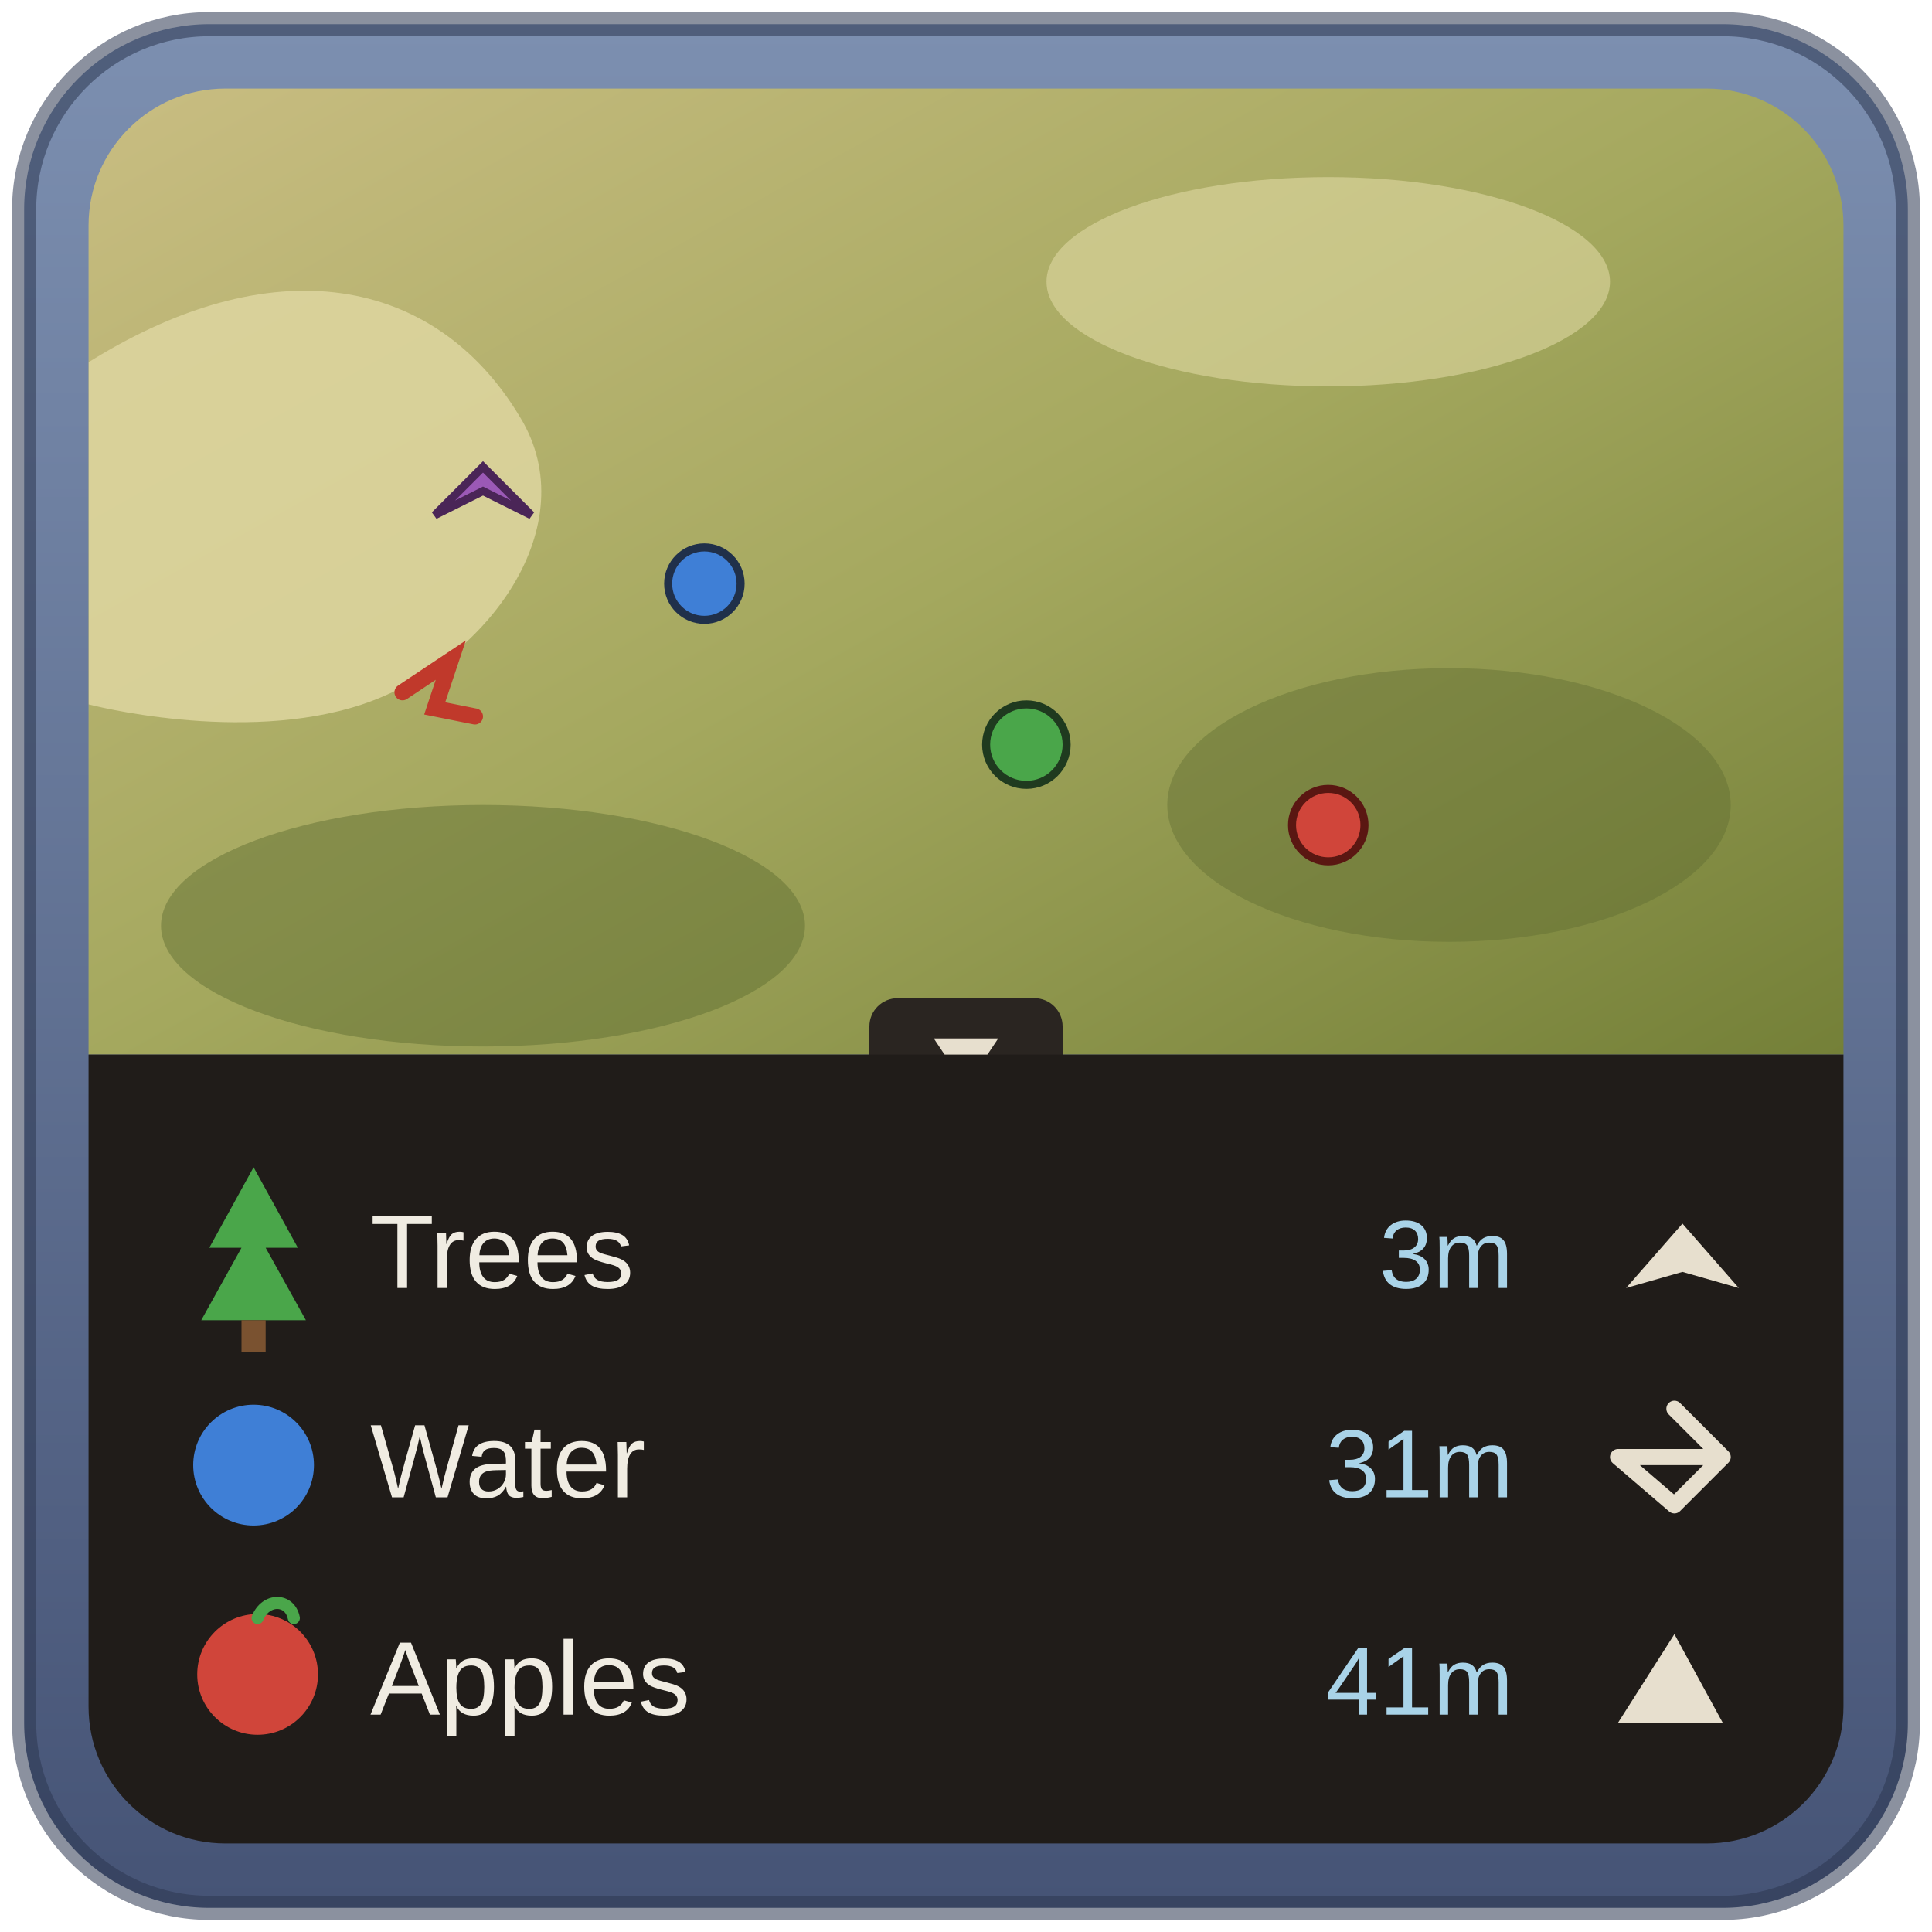
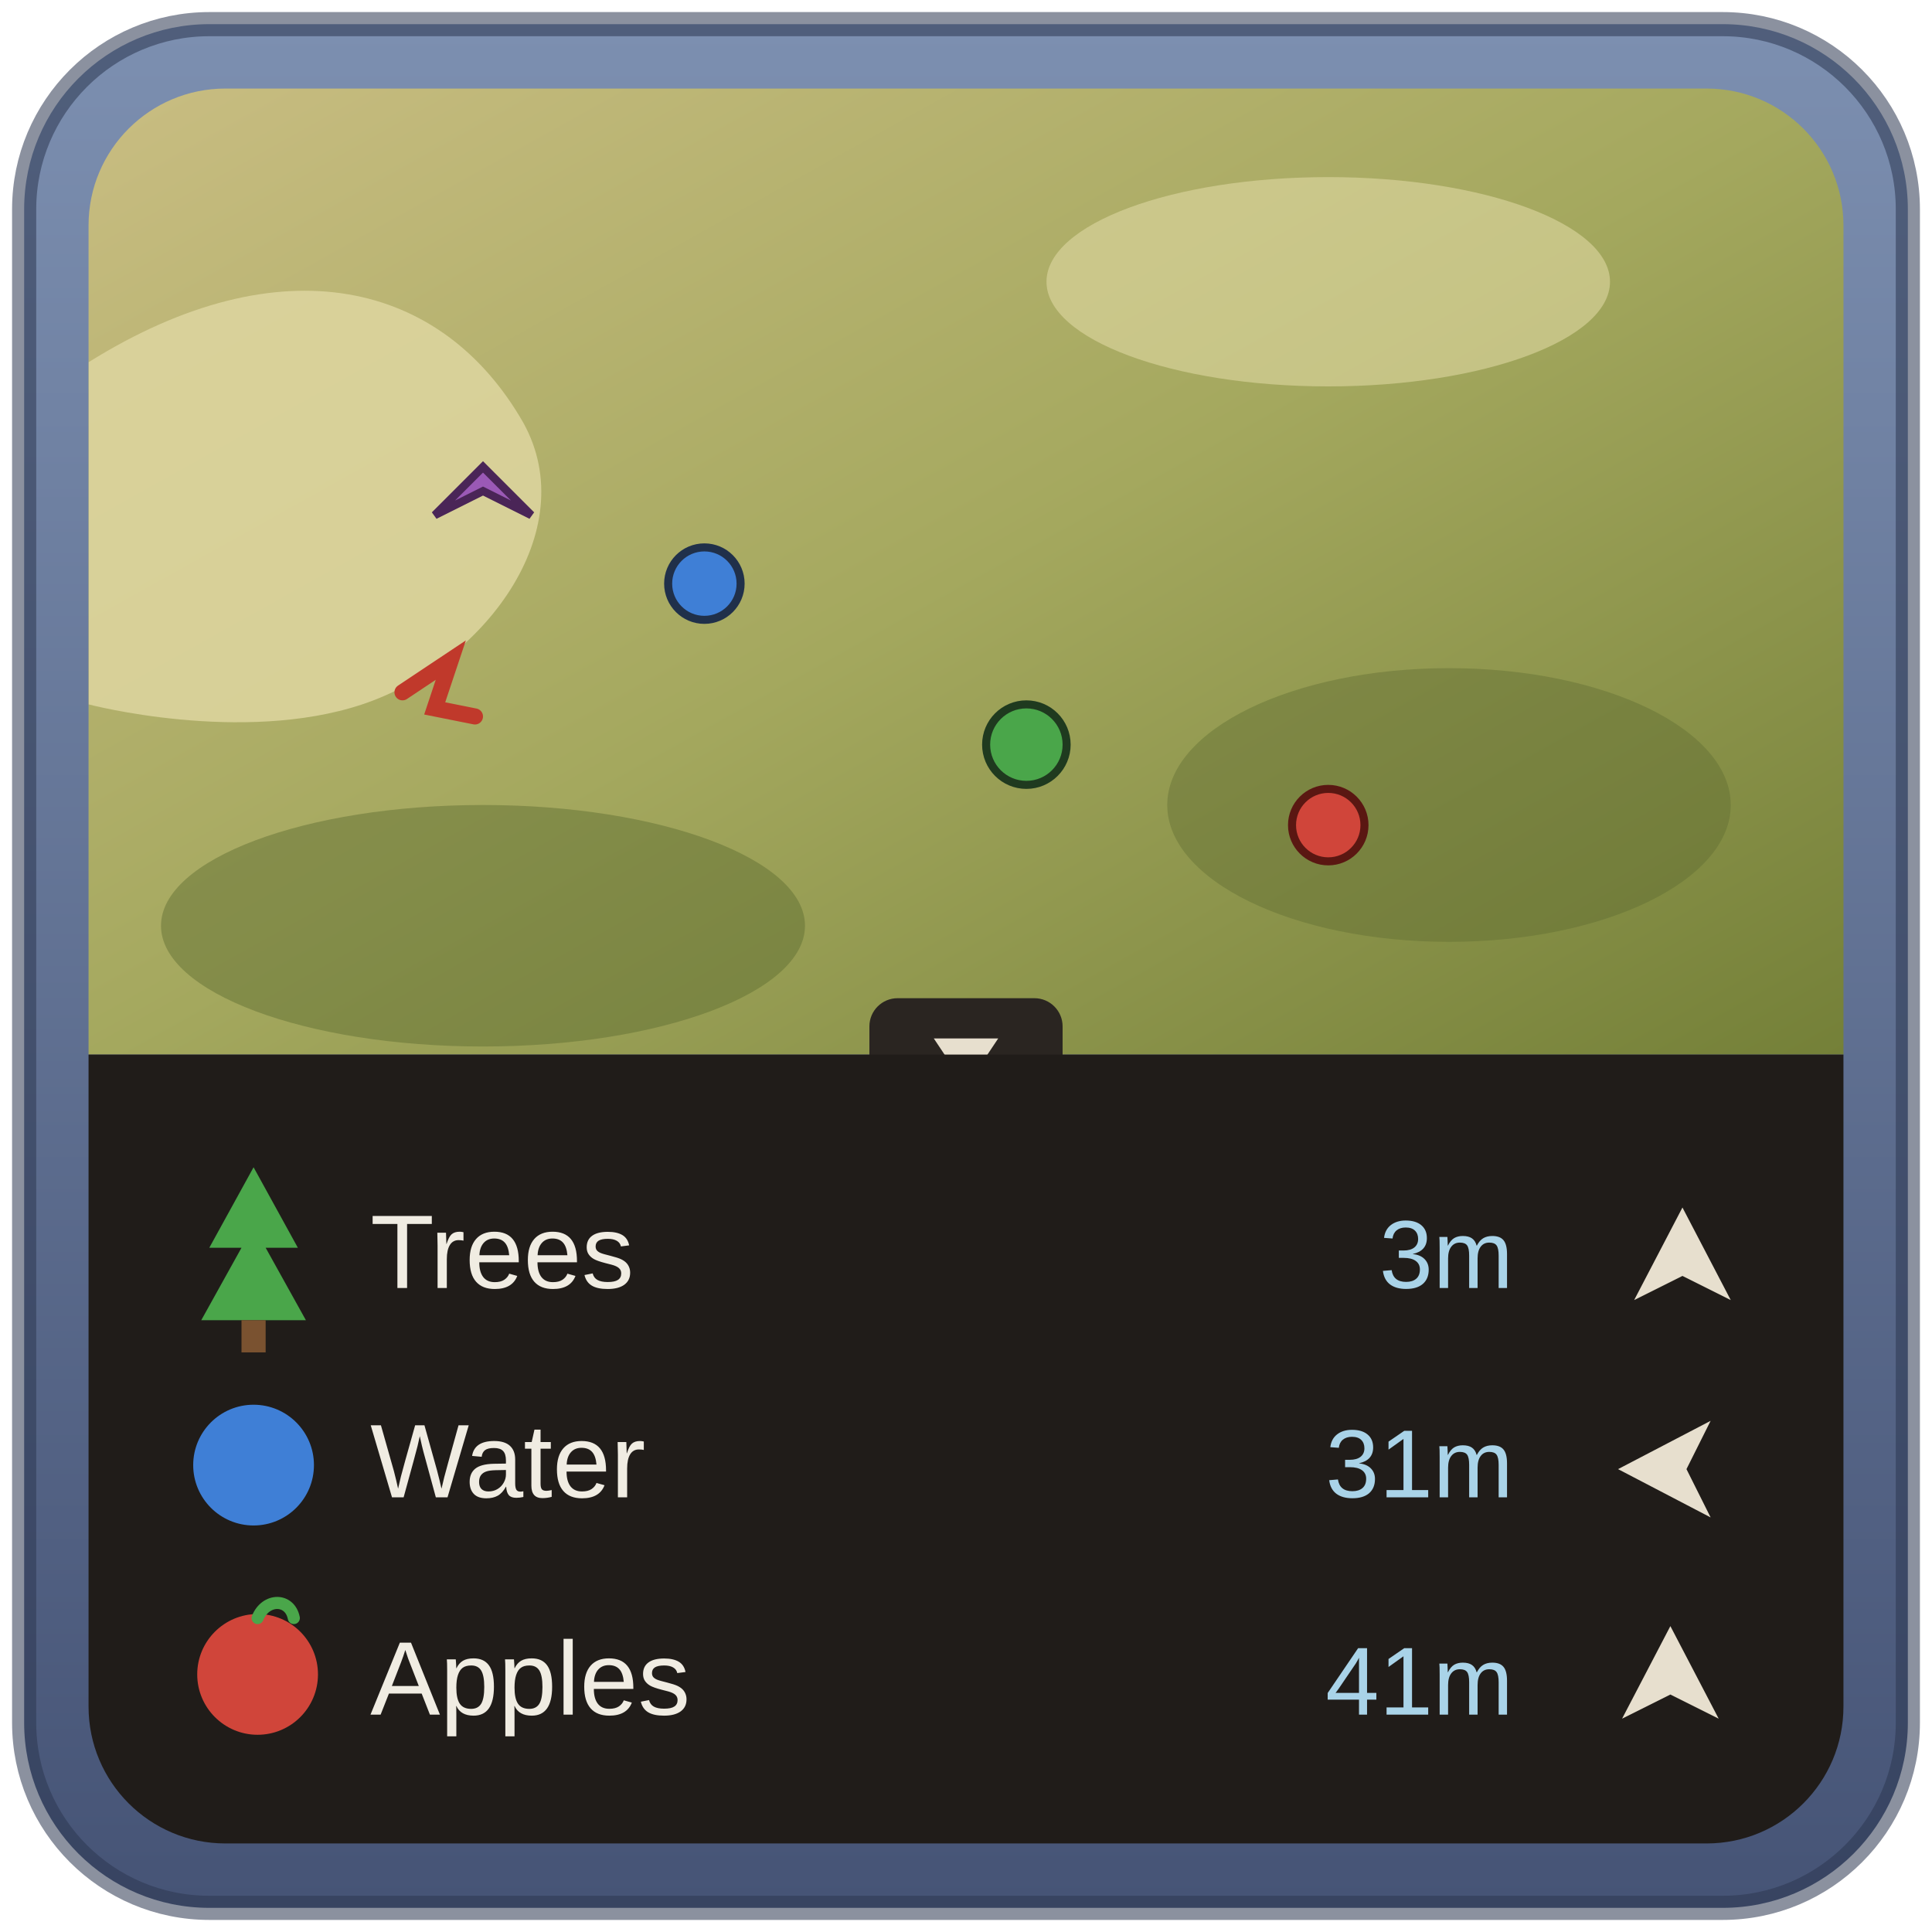
<svg xmlns="http://www.w3.org/2000/svg" viewBox="0 0 480 480" font-family="Verdana, Arial, sans-serif">
  <defs>
    <linearGradient id="frame" x1="0" y1="0" x2="0" y2="1">
      <stop offset="0" stop-color="#7c8fb0" />
      <stop offset="1" stop-color="#465476" />
    </linearGradient>
    <linearGradient id="terrain" x1="0" y1="0" x2="1" y2="1">
      <stop offset="0" stop-color="#c9bd82" />
      <stop offset="0.5" stop-color="#a4a85e" />
      <stop offset="1" stop-color="#748038" />
    </linearGradient>
    <clipPath id="innerClip">
      <rect x="22" y="22" width="436" height="436" rx="34" />
    </clipPath>
  </defs>
  <rect x="6" y="6" width="468" height="468" rx="46" fill="url(#frame)" />
  <g clip-path="url(#innerClip)">
    <rect x="22" y="22" width="436" height="240" fill="url(#terrain)" />
    <path d="M22 90 C70 60 110 70 130 105 C145 132 120 165 90 175 C60 185 22 175 22 175 Z" fill="#ded6a0" opacity="0.85" />
    <ellipse cx="330" cy="70" rx="70" ry="26" fill="#e4dca8" opacity="0.55" />
    <ellipse cx="120" cy="230" rx="80" ry="30" fill="#5c6a2f" opacity="0.45" />
    <ellipse cx="360" cy="200" rx="70" ry="34" fill="#5c6a2f" opacity="0.4" />
    <circle cx="175" cy="145" r="9" fill="#3f7fd6" stroke="#20304a" stroke-width="2" />
    <circle cx="255" cy="185" r="10" fill="#4aa64a" stroke="#1f3a1f" stroke-width="2" />
    <circle cx="330" cy="205" r="9" fill="#d0453a" stroke="#5a1712" stroke-width="2" />
    <path d="M108 128 L120 116 L132 128 L120 122 Z" fill="#9b59b6" stroke="#4a2557" stroke-width="2" />
    <path d="M100 172 L112 164 L108 176 L118 178" fill="none" stroke="#c0392b" stroke-width="4" stroke-linecap="round" />
    <rect x="216" y="248" width="48" height="30" rx="7" fill="#2a2521" />
    <path d="M232 258 L248 258 L240 270 Z" fill="#e7dfce" />
    <rect x="22" y="262" width="436" height="196" fill="#201c19" />
    <g transform="translate(46,286)">
      <path d="M17 4 L28 24 L20 24 L30 42 L4 42 L14 24 L6 24 Z" fill="#4aa64a" />
      <rect x="14" y="42" width="6" height="8" fill="#7a5230" />
      <text x="46" y="34" fill="#f0ece2" font-size="26">Trees</text>
      <text x="330" y="34" fill="#a9d3e8" font-size="24" text-anchor="end">3m</text>
-       <path d="M372 18 L386 34 L372 30 L358 34 Z" fill="#e7dfce" />
+       <path d="M0,-13 L12,10 L0,4 L-12,10 Z" fill="#e7dfce" transform="translate(372,27) rotate(0)" />
    </g>
    <g transform="translate(46,340)">
      <circle cx="17" cy="24" r="15" fill="#3f7fd6" />
      <text x="46" y="32" fill="#f0ece2" font-size="26">Water</text>
      <text x="330" y="32" fill="#a9d3e8" font-size="24" text-anchor="end">31m</text>
-       <path d="M356 22 L382 22 L370 10 L382 22 L370 34 Z" fill="none" stroke="#e7dfce" stroke-width="4" stroke-linecap="round" stroke-linejoin="round" />
+       <path d="M0,-13 L12,10 L0,4 L-12,10 Z" fill="#e7dfce" transform="translate(369,25) rotate(-90)" />
    </g>
    <g transform="translate(46,394)">
      <circle cx="18" cy="22" r="15" fill="#d0453a" />
      <path d="M18 8 C20 3 26 3 27 8" fill="none" stroke="#4aa64a" stroke-width="3" stroke-linecap="round" />
      <text x="46" y="32" fill="#f0ece2" font-size="26">Apples</text>
      <text x="330" y="32" fill="#a9d3e8" font-size="24" text-anchor="end">41m</text>
-       <path d="M356 34 L382 34 L370 12 Z" fill="#e7dfce" />
+       <path d="M0,-13 L12,10 L0,4 L-12,10 Z" fill="#e7dfce" transform="translate(369,23) rotate(0)" />
    </g>
  </g>
  <rect x="6" y="6" width="468" height="468" rx="46" fill="none" stroke="#2c3650" stroke-width="6" opacity="0.55" />
</svg>
